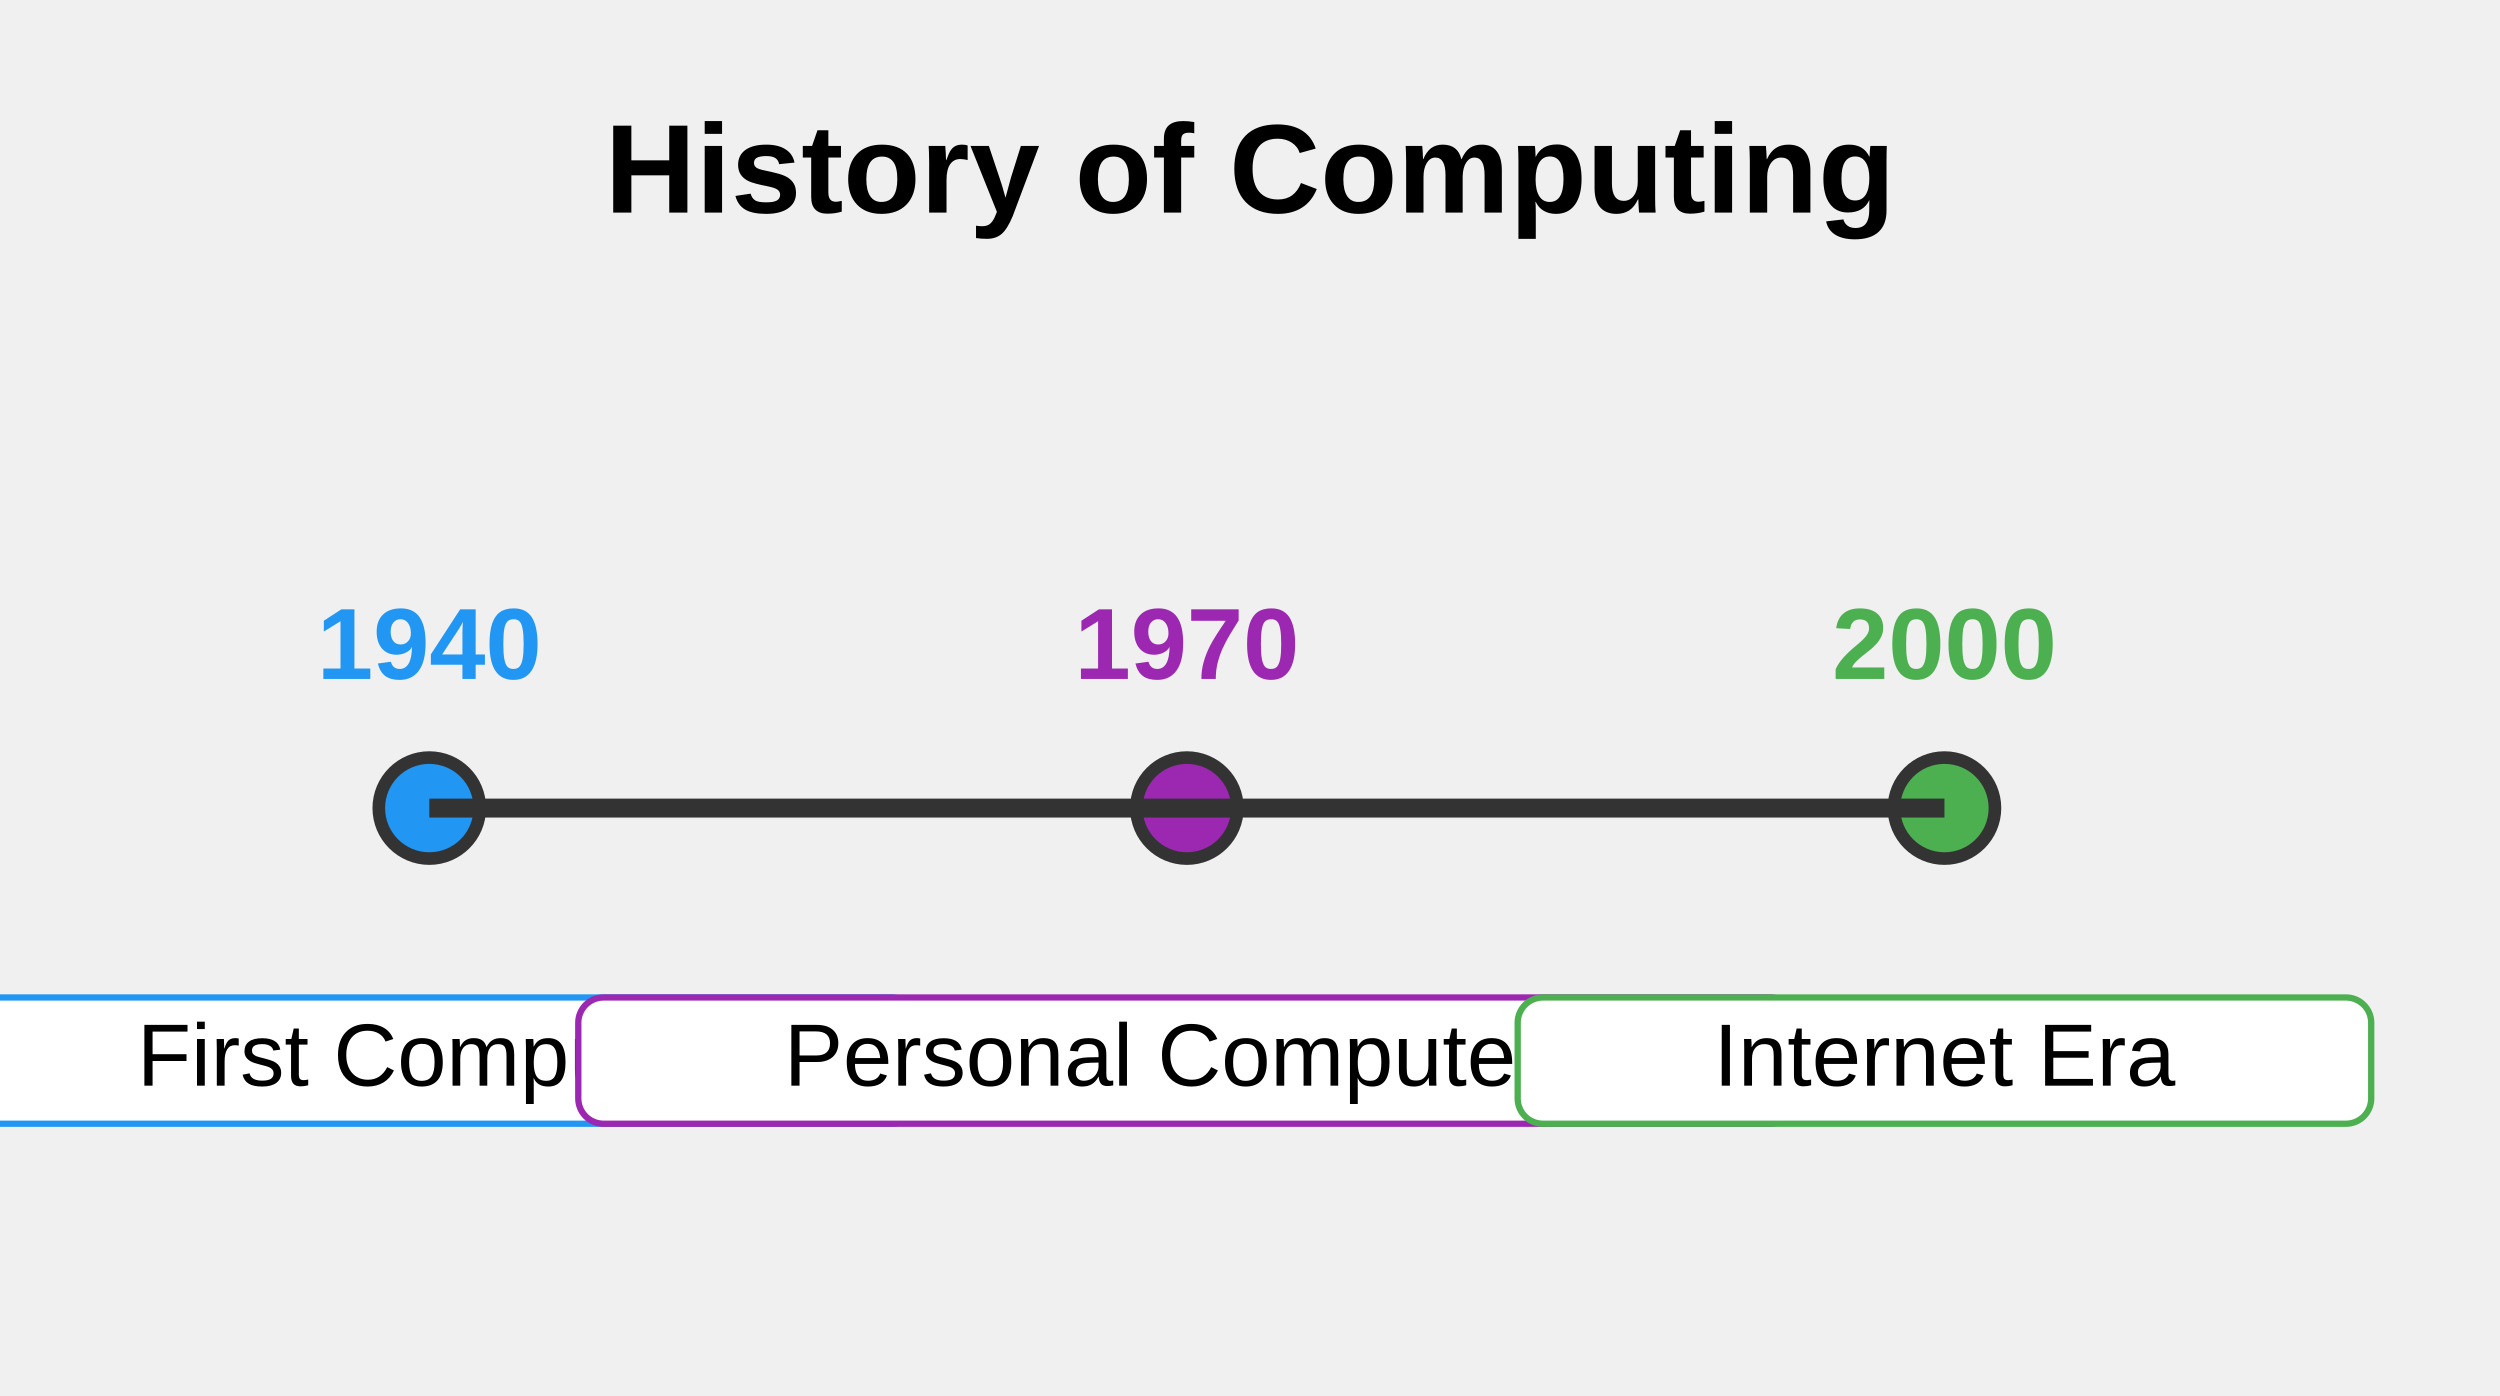
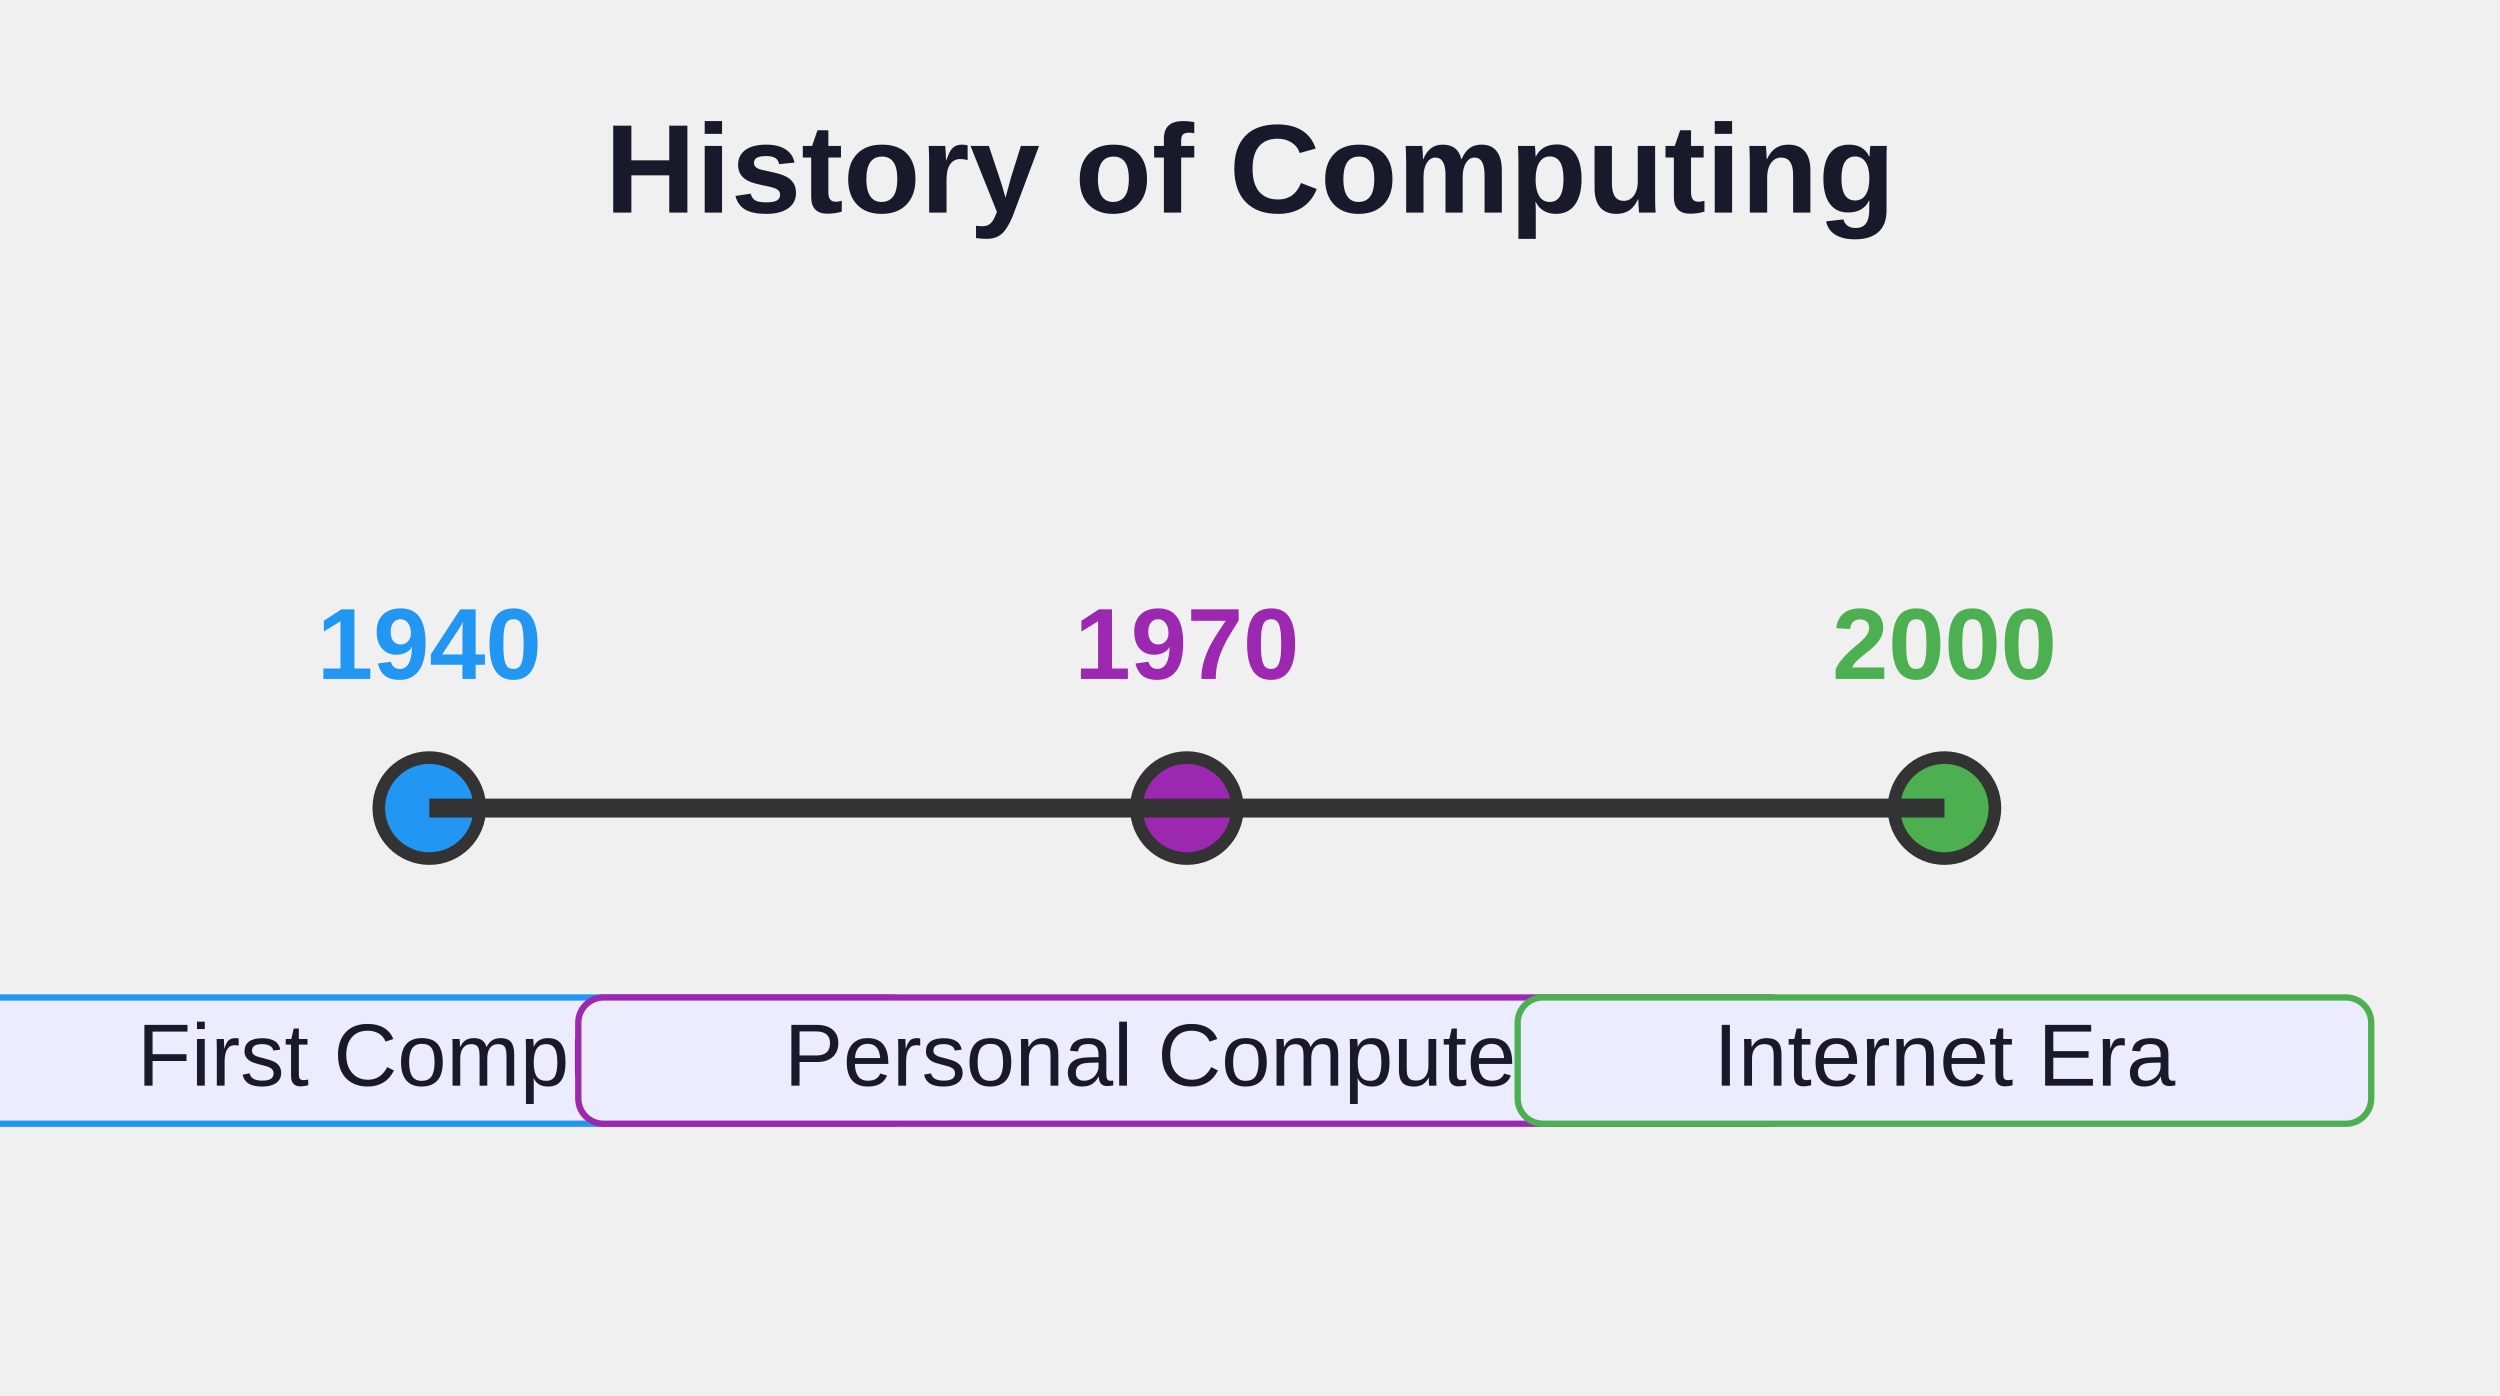
<svg xmlns="http://www.w3.org/2000/svg" id="mermaid-svg" width="100%" viewBox="0 0 396 221" style="max-width: 396px;" role="graphics-document document">
-   <text x="198" y="28" text-anchor="middle" dominant-baseline="middle" font-size="20px" font-family="'trebuchet ms', verdana, arial, sans-serif" font-weight="bold">History of Computing</text>
-   <circle cx="68" cy="128" r="8" fill="#2196F3" stroke="#333" stroke-width="2" />
+   <text x="198" y="28" text-anchor="middle" dominant-baseline="middle" font-size="20px" font-family="'trebuchet ms', verdana, arial, sans-serif" font-weight="bold" fill="#1a192b">History of Computing</text>
+   <circle cx="68" cy="128" r="8" fill="#2196F3" stroke="#333333" stroke-width="2" />
  <text x="68" y="103" text-anchor="middle" dominant-baseline="middle" font-size="16px" font-family="'trebuchet ms', verdana, arial, sans-serif" font-weight="bold" fill="#2196F3">1940</text>
-   <rect x="-9.2" y="158" width="154.4" height="20" rx="4" ry="4" fill="#fff" stroke="#2196F3" stroke-width="1" />
-   <text x="68" y="168" text-anchor="middle" dominant-baseline="middle" font-size="14px" font-family="'trebuchet ms', verdana, arial, sans-serif">First Computer</text>
-   <circle cx="188" cy="128" r="8" fill="#9C27B0" stroke="#333" stroke-width="2" />
+   <rect x="-9.2" y="158" width="154.4" height="20" rx="4" ry="4" fill="#ECECFF" stroke="#2196F3" stroke-width="1" />
+   <text x="68" y="168" text-anchor="middle" dominant-baseline="middle" font-size="14px" font-family="'trebuchet ms', verdana, arial, sans-serif" fill="#1a192b">First Computer</text>
+   <circle cx="188" cy="128" r="8" fill="#9C27B0" stroke="#333333" stroke-width="2" />
  <text x="188" y="103" text-anchor="middle" dominant-baseline="middle" font-size="16px" font-family="'trebuchet ms', verdana, arial, sans-serif" font-weight="bold" fill="#9C27B0">1970</text>
-   <rect x="91.6" y="158" width="192.8" height="20" rx="4" ry="4" fill="#fff" stroke="#9C27B0" stroke-width="1" />
-   <text x="188" y="168" text-anchor="middle" dominant-baseline="middle" font-size="14px" font-family="'trebuchet ms', verdana, arial, sans-serif">Personal Computers</text>
-   <circle cx="308" cy="128" r="8" fill="#4CAF50" stroke="#333" stroke-width="2" />
+   <rect x="91.6" y="158" width="192.8" height="20" rx="4" ry="4" fill="#ECECFF" stroke="#9C27B0" stroke-width="1" />
+   <text x="188" y="168" text-anchor="middle" dominant-baseline="middle" font-size="14px" font-family="'trebuchet ms', verdana, arial, sans-serif" fill="#1a192b">Personal Computers</text>
+   <circle cx="308" cy="128" r="8" fill="#4CAF50" stroke="#333333" stroke-width="2" />
  <text x="308" y="103" text-anchor="middle" dominant-baseline="middle" font-size="16px" font-family="'trebuchet ms', verdana, arial, sans-serif" font-weight="bold" fill="#4CAF50">2000</text>
-   <rect x="240.4" y="158" width="135.2" height="20" rx="4" ry="4" fill="#fff" stroke="#4CAF50" stroke-width="1" />
-   <text x="308" y="168" text-anchor="middle" dominant-baseline="middle" font-size="14px" font-family="'trebuchet ms', verdana, arial, sans-serif">Internet Era</text>
-   <line x1="68" y1="128" x2="308" y2="128" stroke="#333" stroke-width="3" />
+   <rect x="240.4" y="158" width="135.2" height="20" rx="4" ry="4" fill="#ECECFF" stroke="#4CAF50" stroke-width="1" />
+   <text x="308" y="168" text-anchor="middle" dominant-baseline="middle" font-size="14px" font-family="'trebuchet ms', verdana, arial, sans-serif" fill="#1a192b">Internet Era</text>
+   <line x1="68" y1="128" x2="308" y2="128" stroke="#333333" stroke-width="3" />
</svg>
